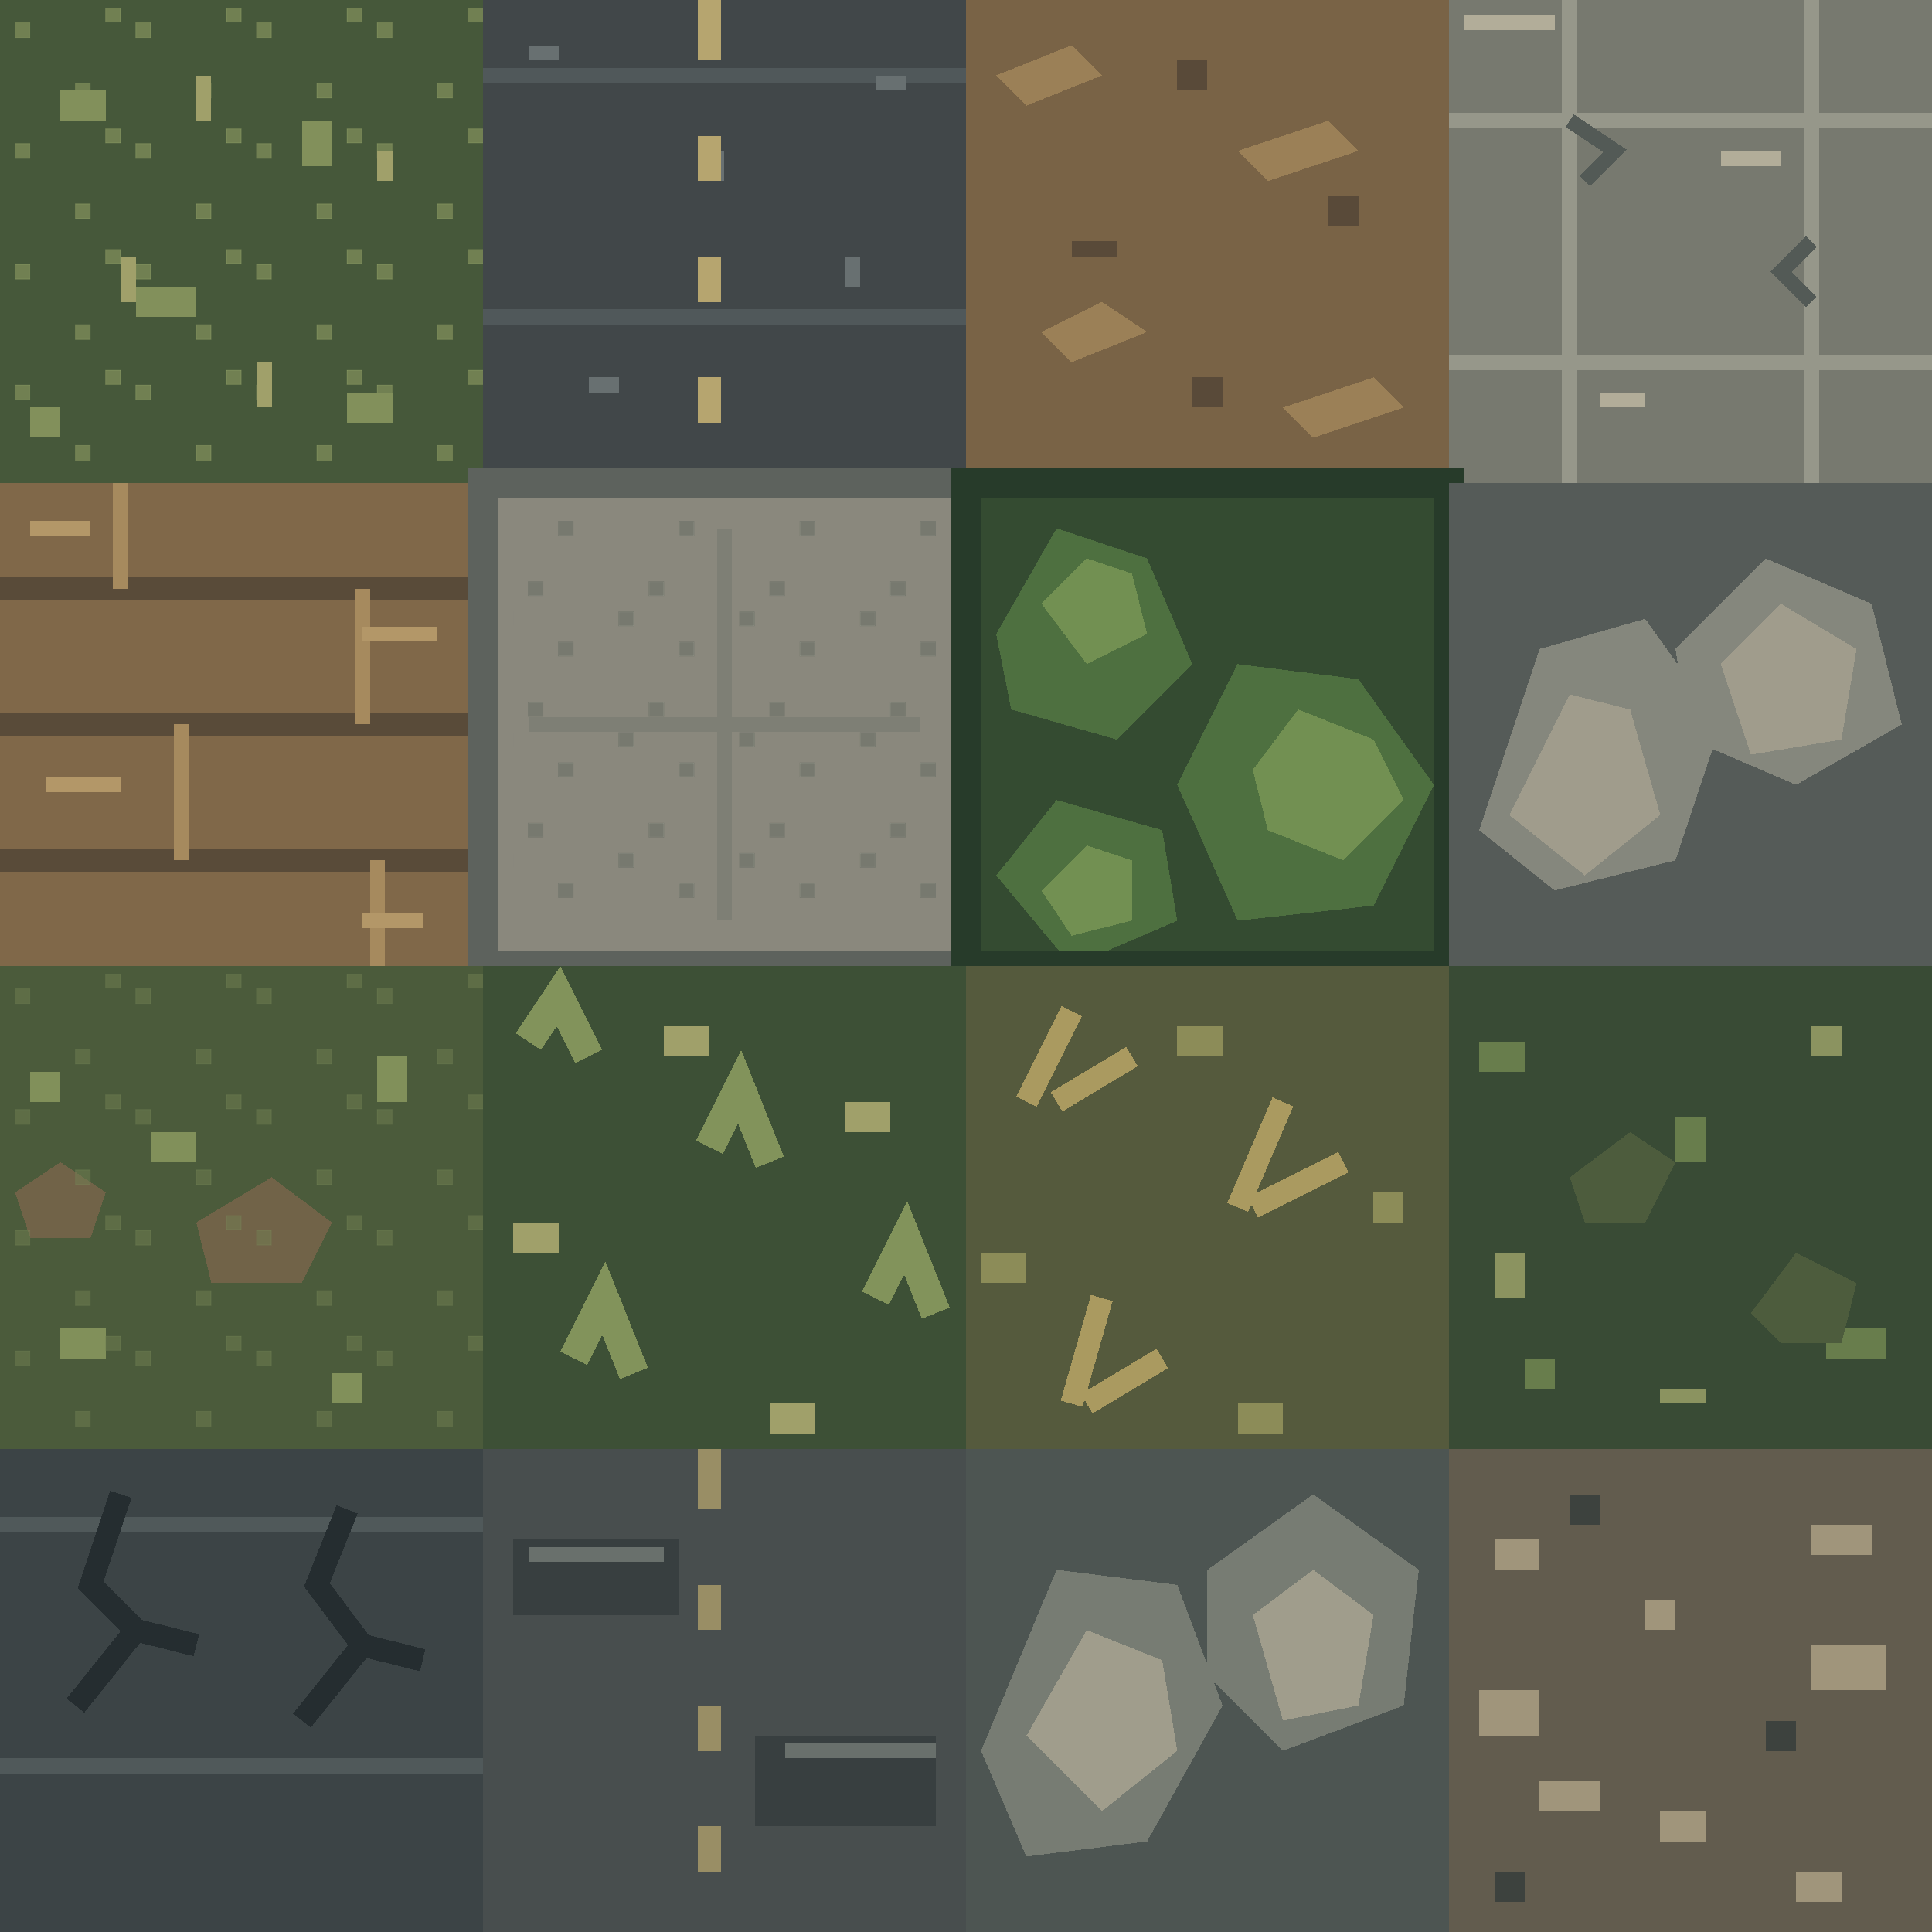
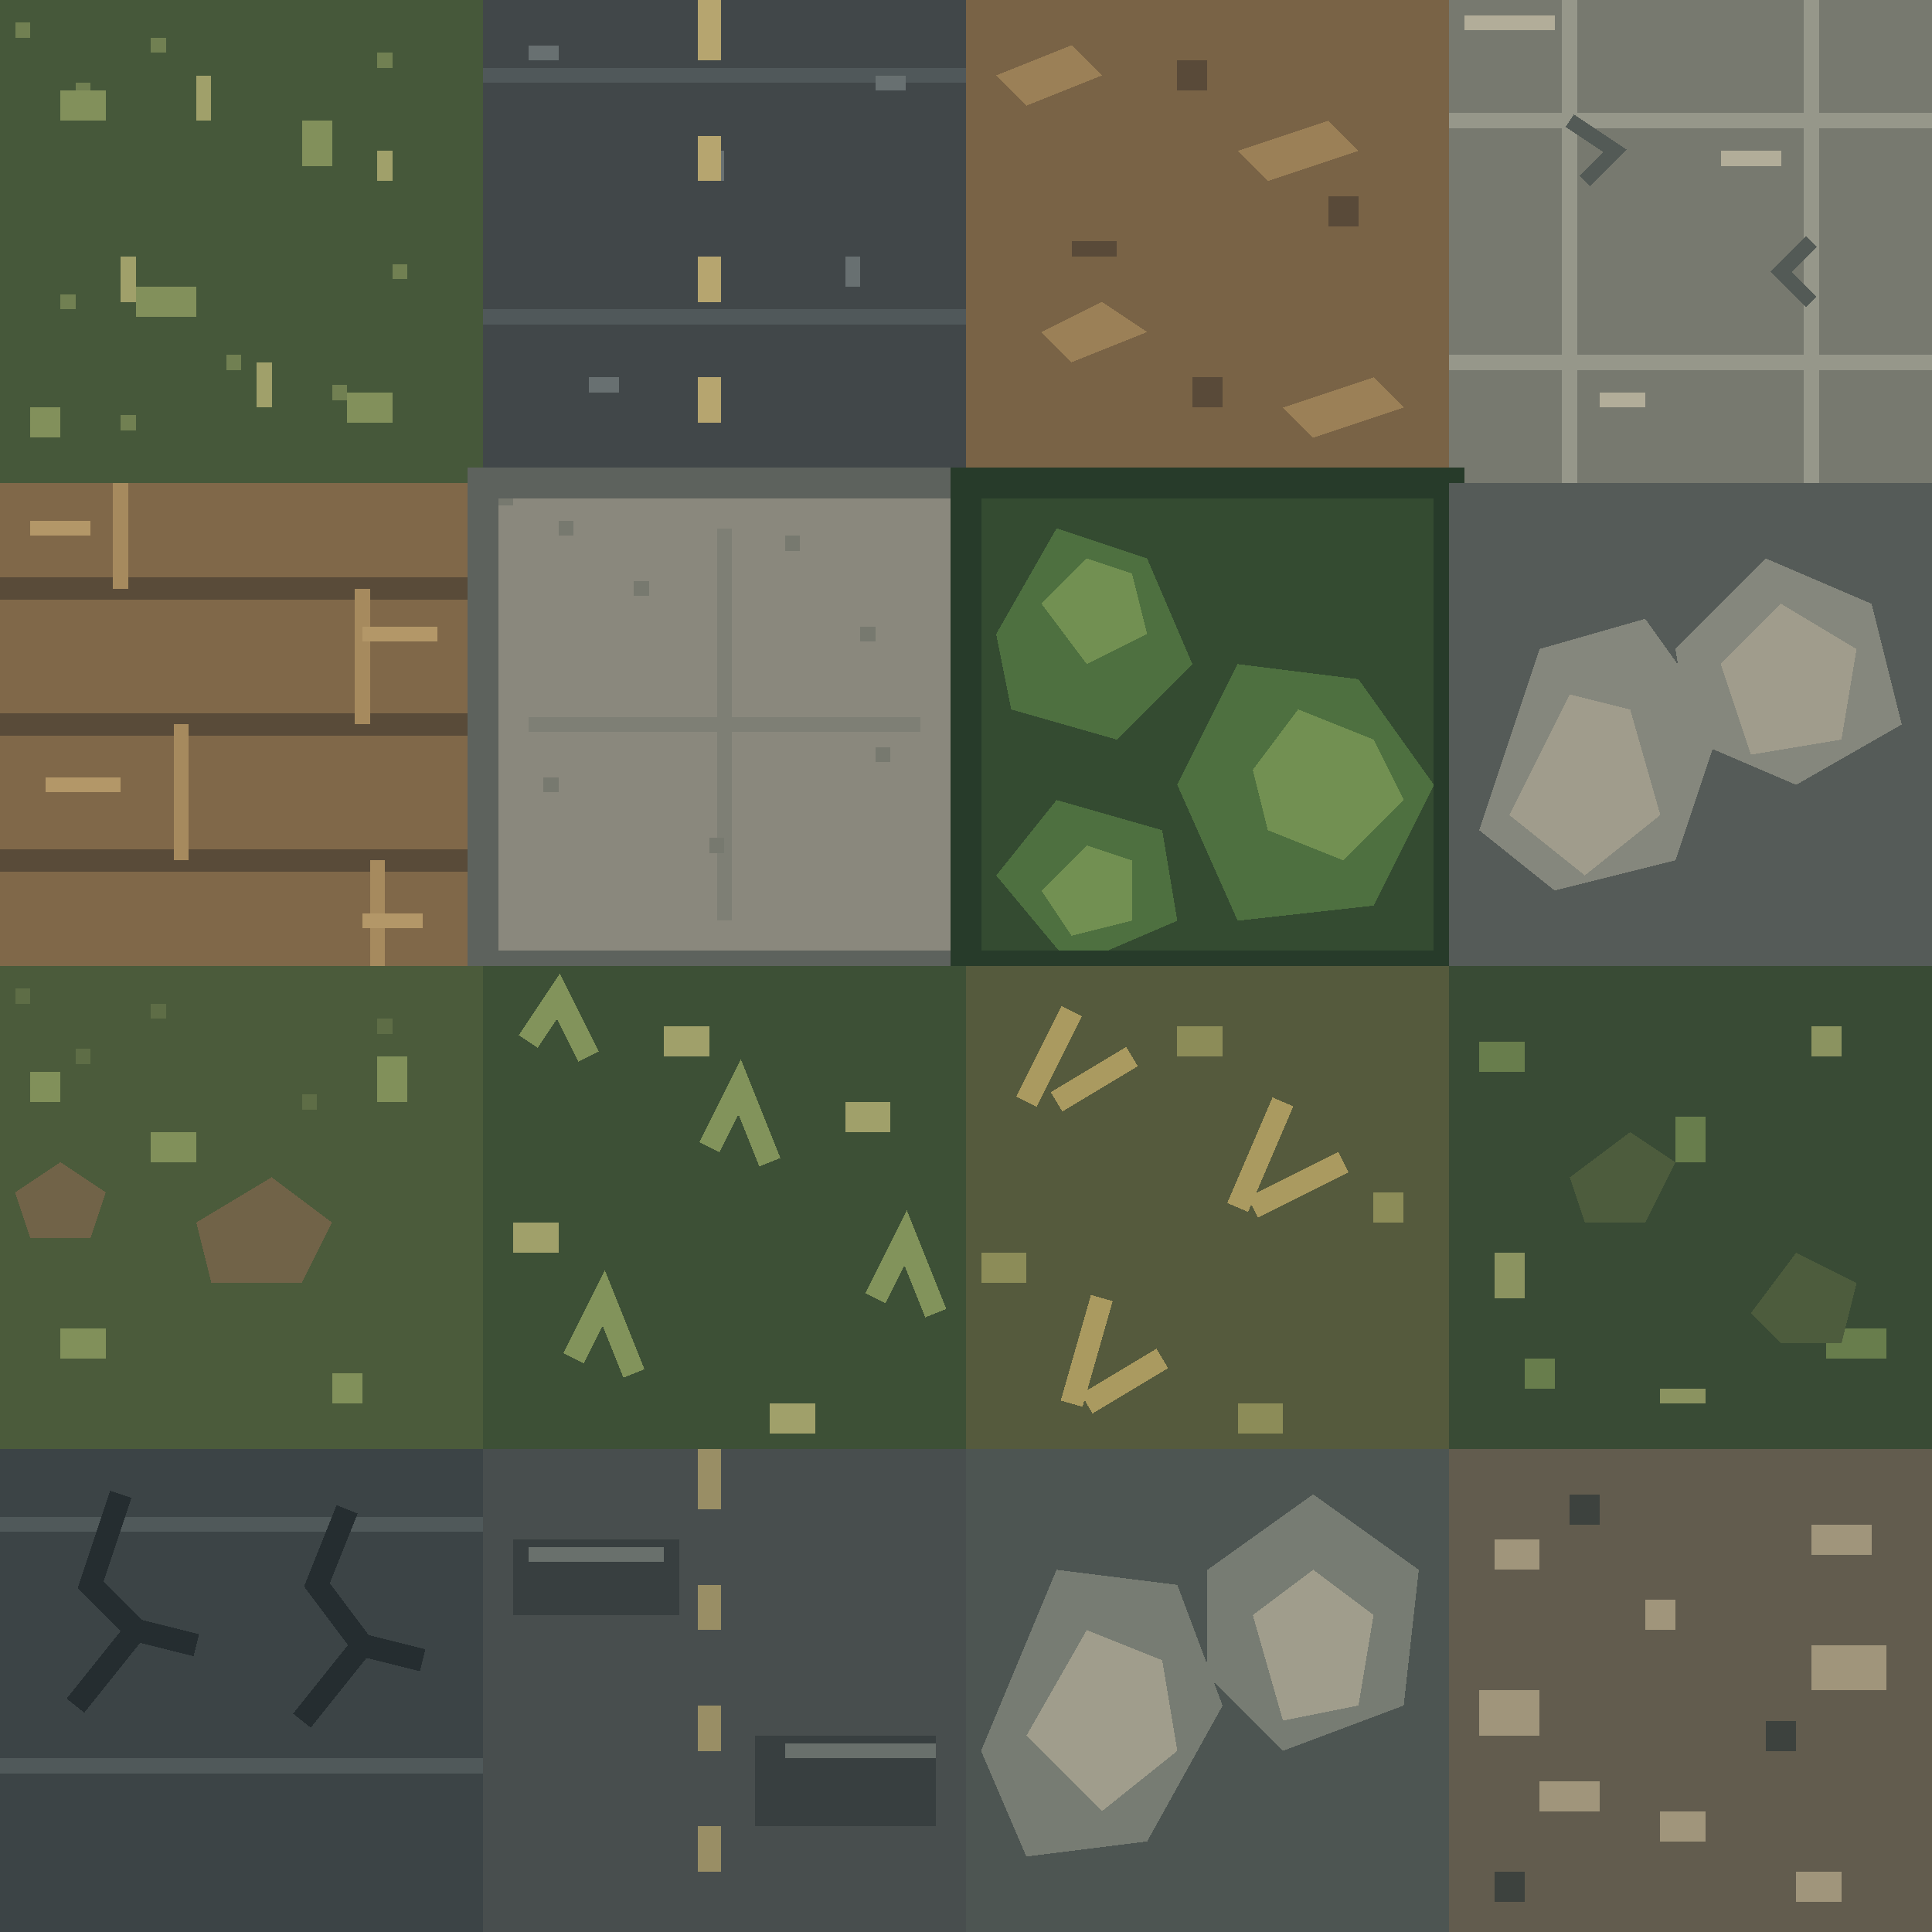
- <svg xmlns="http://www.w3.org/2000/svg" width="128" height="128" viewBox="0 0 128 128" shape-rendering="crispEdges">
-   <defs>
-     <pattern id="grass" width="8" height="8" patternUnits="userSpaceOnUse">
-       <path d="M1 2h1M5 6h1M7 1h1" stroke="#718052" />
-     </pattern>
-     <pattern id="grain" width="8" height="8" patternUnits="userSpaceOnUse">
-       <path d="M1 1h1M5 3h1M3 7h1" stroke="#77796f" />
-     </pattern>
-   </defs>
-   <g>
-     <rect width="32" height="32" fill="#46583a" />
-     <rect width="32" height="32" fill="url(#grass)" />
-     <path d="M4 6h3v2H4zm16 2h2v3h-2zM9 19h4v2H9zm14 7h3v2h-3zM2 27h2v2H2z" fill="#82905b" />
-     <path d="M13 5h1v3h-1zm-5 12h1v3H8zm17-7h1v2h-1zM17 24h1v3h-1z" fill="#a0a06a" />
+ <svg xmlns="http://www.w3.org/2000/svg" width="256" height="256" viewBox="0 0 256 256" shape-rendering="crispEdges">
+   <g transform="translate(0 0)">
+     <rect width="64" height="64" fill="#46583a" />
+     <path d="M2 4h2M10 12h2M20 6h2M40 18h2M50 8h2M8 40h2M30 48h2M52 36h2M16 56h2M44 52h2" stroke="#718052" stroke-width="2" />
+     <path d="M8 12h6v4H8zm32 4h4v6h-4zM18 38h8v4h-8zm28 14h6v4h-6zM4 54h4v4H4z" fill="#82905b" />
+     <path d="M26 10h2v6h-2zm-10 24h2v6h-2zm34-14h2v4h-2zM34 48h2v6h-2z" fill="#a0a06a" />
  </g>
-   <g transform="translate(32)">
-     <rect width="32" height="32" fill="#414749" />
-     <path d="M0 5h32M0 21h32" stroke="#50585a" />
-     <path d="M3 3h2v1H3zm12 7h1v2h-1zm11-5h2v1h-2zM7 25h2v1H7zm17-8h1v2h-1z" fill="#687071" />
-     <path d="M15 0v4m0 5v3m0 5v3m0 5v3" stroke="#b6a56f" stroke-width="1.5" />
+   <g transform="translate(64 0)">
+     <rect width="64" height="64" fill="#414749" />
+     <path d="M0 10h64M0 42h64" stroke="#50585a" stroke-width="2" />
+     <path d="M6 6h4v2H6zm24 14h2v4h-2zm22-10h4v2h-4zM14 50h4v2h-4zm34-16h2v4h-2z" fill="#687071" />
+     <path d="M30 0v8m0 10v6m0 10v6m0 10v6" stroke="#b6a56f" stroke-width="3" />
  </g>
-   <g transform="translate(64)">
-     <rect width="32" height="32" fill="#796346" />
-     <path d="M2 5l5-2 2 2-5 2zm16 5 6-2 2 2-6 2zM5 22l4-2 3 2-5 2zm16 5 6-2 2 2-6 2z" fill="#9b8057" />
-     <path d="M14 4h2v2h-2zm-7 12h3v1H7zm17-3h2v2h-2zM15 25h2v2h-2z" fill="#594a39" />
+   <g transform="translate(128 0)">
+     <rect width="64" height="64" fill="#796346" />
+     <path d="M4 10l10-4 4 4-10 4zm32 10 12-4 4 4-12 4zM10 44l8-4 6 4-10 4zm32 10 12-4 4 4-12 4z" fill="#9b8057" />
+     <path d="M28 8h4v4h-4zm-14 24h6v2h-6zm34-6h4v4h-4zM30 50h4v4h-4z" fill="#594a39" />
  </g>
-   <g transform="translate(96)">
-     <rect width="32" height="32" fill="#77796f" />
-     <path d="M0 8h32M0 24h32M8 0v32M24 0v32" stroke="#96978a" />
-     <path d="M1 1h6v1H1zm17 9h4v1h-4zM10 26h3v1h-3z" fill="#b2ad99" />
-     <path d="M8 8l3 2-2 2m15 4-2 2 2 2" stroke="#535a56" fill="none" />
-   </g>
-   <g transform="translate(0 32)">
-     <rect width="32" height="32" fill="#806849" />
-     <path d="M0 7h32M0 16h32M0 25h32" stroke="#594b39" stroke-width="1.5" />
-     <path d="M8 0v7m16 0v9M12 16v9m13 0v7" stroke="#a68a5e" />
-     <path d="M2 3h4m18 7h5M3 20h5m16 9h4" stroke="#b39768" />
-   </g>
-   <g transform="translate(32 32)">
-     <rect width="32" height="32" fill="#8a887d" />
-     <rect x="2" y="2" width="28" height="28" fill="url(#grain)" />
-     <path d="M0 0h32v32H0z" fill="none" stroke="#5d625d" stroke-width="2" />
-     <path d="M3 16h26M16 3v26" stroke="#77796f" opacity=".6" />
-   </g>
-   <g transform="translate(64 32)">
-     <rect width="32" height="32" fill="#344b31" />
-     <path d="M2 10l4-7 6 2 3 7-5 5-7-2zm12 10 4-8 8 1 5 7-4 8-9 1zm-12 6 4-5 7 2 1 6-7 3z" fill="#4e7040" />
-     <path d="M5 8l3-3 3 1 1 4-4 2zm14 11 3-4 5 2 2 4-4 4-5-2zM5 27l3-3 3 1v4l-4 1z" fill="#729052" />
-     <path d="M0 0h32v32H0z" fill="none" stroke="#273b2a" stroke-width="2" />
-   </g>
-   <g transform="translate(96 32)">
-     <rect width="32" height="32" fill="#555b58" />
-     <path d="M2 23l4-12 7-2 5 7-3 9-8 2zm13-12 6-6 7 3 2 8-7 4-7-3z" fill="#85877d" />
-     <path d="M4 22l4-8 4 1 2 7-5 4zm14-10 4-4 5 3-1 6-6 1z" fill="#a09c8c" />
+   <g transform="translate(192 0)">
+     <rect width="64" height="64" fill="#77796f" />
+     <path d="M0 16h64M0 48h64M16 0v64M48 0v64" stroke="#96978a" stroke-width="2" />
+     <path d="M2 2h12v2H2zm34 18h8v2h-8zM20 52h6v2h-6z" fill="#b2ad99" />
+     <path d="M16 16l6 4-4 4m30 8-4 4 4 4" stroke="#535a56" fill="none" stroke-width="2" />
  </g>
  <g transform="translate(0 64)">
-     <rect width="32" height="32" fill="#4b5b3b" />
-     <path d="M2 7h2v2H2zm8 4h3v2h-3zm15-5h2v3h-2zM4 24h3v2H4zm18 3h2v2h-2z" fill="#81905a" />
-     <path d="M13 17l5-3 4 3-2 4h-6zM1 15l3-2 3 2-1 3H2z" fill="#716348" />
-     <rect width="32" height="32" fill="url(#grass)" opacity=".5" />
-   </g>
-   <g transform="translate(32 64)">
-     <rect width="32" height="32" fill="#3d5036" />
-     <path d="M3 5l2-3 2 4m8 6 2-4 2 5m7 9 2-4 2 5M6 26l2-4 2 5" stroke="#82935b" stroke-width="2" fill="none" />
-     <path d="M12 4h3v2h-3zm12 5h3v2h-3zM2 17h3v2H2zm17 12h3v2h-3z" fill="#a0a06a" />
+     <rect width="64" height="64" fill="#806849" />
+     <path d="M0 14h64M0 32h64M0 50h64" stroke="#594b39" stroke-width="3" />
+     <path d="M16 0v14m32 0v18M24 32v18m26 0v14" stroke="#a68a5e" stroke-width="2" />
+     <path d="M4 6h8m36 14h10M6 40h10m32 18h8" stroke="#b39768" stroke-width="2" />
  </g>
  <g transform="translate(64 64)">
-     <rect width="32" height="32" fill="#555a3d" />
-     <path d="M4 9l3-6m-1 6 5-3M18 16l3-7m-2 7 6-3M7 29l2-7m-1 7 5-3" stroke="#aa9a60" stroke-width="1.5" fill="none" />
-     <path d="M14 4h3v2h-3zm13 11h2v2h-2zM1 19h3v2H1zm17 10h3v2h-3z" fill="#8c8c58" />
+     <rect width="64" height="64" fill="#8a887d" />
+     <path d="M2 2h2M10 6h2M20 14h2M40 8h2M50 20h2M8 40h2M30 48h2M52 36h2" stroke="#77796f" stroke-width="2" />
+     <path d="M0 0h64v64H0z" fill="none" stroke="#5d625d" stroke-width="4" />
+     <path d="M6 32h52M32 6v52" stroke="#77796f" opacity=".6" stroke-width="2" />
  </g>
-   <g transform="translate(96 64)">
-     <rect width="32" height="32" fill="#394b35" />
-     <path d="M2 5h3v2H2zm13 5h2v3h-2zm10 14h4v2h-4zM5 26h2v2H5z" fill="#687d4c" />
-     <path d="M8 14l4-3 3 2-2 4H9zm12 9 3-4 4 2-1 4h-4z" fill="#4d5c3d" />
-     <path d="M3 19h2v3H3zm21-15h2v2h-2zM14 28h3v1h-3z" fill="#8b9360" />
+   <g transform="translate(128 64)">
+     <rect width="64" height="64" fill="#344b31" />
+     <path d="M4 20l8-14 12 4 6 14-10 10-14-4zm24 20 8-16 16 2 10 14-8 16-18 2zm-24 12 8-10 14 4 2 12-14 6z" fill="#4e7040" />
+     <path d="M10 16l6-6 6 2 2 8-8 4zm28 22 6-8 10 4 4 8-8 8-10-4zM10 54l6-6 6 2v8l-8 2z" fill="#729052" />
+     <path d="M0 0h64v64H0z" fill="none" stroke="#273b2a" stroke-width="4" />
  </g>
-   <g transform="translate(0 96)">
-     <rect width="32" height="32" fill="#3c4446" />
-     <path d="M0 5h32M0 21h32" stroke="#50595a" />
-     <path d="M8 3L6 9l3 3-4 5m4-5 4 1m10-9-2 5 3 4-4 5m4-5 4 1" stroke="#252d30" stroke-width="1.5" fill="none" />
+   <g transform="translate(192 64)">
+     <rect width="64" height="64" fill="#555b58" />
+     <path d="M4 46l8-24 14-4 10 14-6 18-16 4zm26-24 12-12 14 6 4 16-14 8-14-6z" fill="#85877d" />
+     <path d="M8 44l8-16 8 2 4 14-10 8zm28-20 8-8 10 6-2 12-12 2z" fill="#a09c8c" />
  </g>
-   <g transform="translate(32 96)">
-     <rect width="32" height="32" fill="#484e4e" />
-     <path d="M2 6h11v5H2zm16 13h12v6H18z" fill="#383f40" />
-     <path d="M3 7h9m8 13h10" stroke="#69706c" />
-     <path d="M15 0v4m0 5v3m0 5v3m0 5v3" stroke="#b4a36c" stroke-width="1.5" opacity=".75" />
+   <g transform="translate(0 128)">
+     <rect width="64" height="64" fill="#4b5b3b" />
+     <path d="M4 14h4v4H4zm16 8h6v4h-6zm30-10h4v6h-4zM8 48h6v4H8zm36 6h4v4h-4z" fill="#81905a" />
+     <path d="M26 34l10-6 8 6-4 8H28zM2 30l6-4 6 4-2 6H4z" fill="#716348" />
+     <path d="M2 4h2M10 12h2M20 6h2M40 18h2M50 8h2" stroke="#718052" stroke-width="2" opacity=".5" />
  </g>
-   <g transform="translate(64 96)">
-     <rect width="32" height="32" fill="#4d5552" />
-     <path d="M1 20l5-12 8 1 3 8-5 9-8 1zm15-12 7-5 7 5-1 9-8 3-5-5z" fill="#777c73" />
-     <path d="M4 19l4-7 5 2 1 6-5 4zm15-8 4-3 4 3-1 6-5 1z" fill="#a09d8c" />
+   <g transform="translate(64 128)">
+     <rect width="64" height="64" fill="#3d5036" />
+     <path d="M6 10l4-6 4 8m16 12 4-8 4 10m14 18 4-8 4 10M12 52l4-8 4 10" stroke="#82935b" stroke-width="3" fill="none" />
+     <path d="M24 8h6v4h-6zm24 10h6v4h-6zM4 34h6v4H4zm34 24h6v4h-6z" fill="#a0a06a" />
  </g>
-   <g transform="translate(96 96)">
-     <rect width="32" height="32" fill="#625c4e" />
-     <path d="M3 6h3v2H3zm10 4h2v2h-2zm11-5h4v2h-4zM6 22h4v2H6zm17 6h3v2h-3zM2 16h4v3H2zm12 8h3v2h-3zm10-11h5v3h-5z" fill="#a0957b" />
-     <path d="M8 3h2v2H8zm13 15h2v2h-2zM3 28h2v2H3z" fill="#3d423e" />
+   <g transform="translate(128 128)">
+     <rect width="64" height="64" fill="#555a3d" />
+     <path d="M8 18l6-12m-2 12 10-6M36 32l6-14m-4 14 12-6M14 58l4-14m-2 14 10-6" stroke="#aa9a60" stroke-width="3" fill="none" />
+     <path d="M28 8h6v4h-6zm26 22h4v4h-4zM2 38h6v4H2zm34 20h6v4h-6z" fill="#8c8c58" />
+   </g>
+   <g transform="translate(192 128)">
+     <rect width="64" height="64" fill="#394b35" />
+     <path d="M4 10h6v4H4zm26 10h4v6h-4zm20 28h8v4h-8zM10 52h4v4h-4z" fill="#687d4c" />
+     <path d="M16 28l8-6 6 4-4 8H18zm24 18 6-8 8 4-2 8h-8z" fill="#4d5c3d" />
+     <path d="M6 38h4v6H6zm42-30h4v4h-4zM28 56h6v2h-6z" fill="#8b9360" />
+   </g>
+   <g transform="translate(0 192)">
+     <rect width="64" height="64" fill="#3c4446" />
+     <path d="M0 10h64M0 42h64" stroke="#50595a" stroke-width="2" />
+     <path d="M16 6L12 18l6 6-8 10m8-10 8 2m20-18-4 10 6 8-8 10m8-10 8 2" stroke="#252d30" stroke-width="3" fill="none" />
+   </g>
+   <g transform="translate(64 192)">
+     <rect width="64" height="64" fill="#484e4e" />
+     <path d="M4 12h22v10H4zm32 26h24v12H36z" fill="#383f40" />
+     <path d="M6 14h18m16 26h20" stroke="#69706c" stroke-width="2" />
+     <path d="M30 0v8m0 10v6m0 10v6m0 10v6" stroke="#b4a36c" stroke-width="3" opacity=".75" />
+   </g>
+   <g transform="translate(128 192)">
+     <rect width="64" height="64" fill="#4d5552" />
+     <path d="M2 40l10-24 16 2 6 16-10 18-16 2zm30-24 14-10 14 10-2 18-16 6-10-10z" fill="#777c73" />
+     <path d="M8 38l8-14 10 4 2 12-10 8zm30-16 8-6 8 6-2 12-10 2z" fill="#a09d8c" />
+   </g>
+   <g transform="translate(192 192)">
+     <rect width="64" height="64" fill="#625c4e" />
+     <path d="M6 12h6v4H6zm20 8h4v4h-4zm22-10h8v4h-8zM12 44h8v4h-8zm34 12h6v4h-6zM4 32h8v6H4zm24 16h6v4h-6zm20-22h10v6H48z" fill="#a0957b" />
+     <path d="M16 6h4v4h-4zm26 30h4v4h-4zM6 56h4v4H6z" fill="#3d423e" />
  </g>
</svg>
